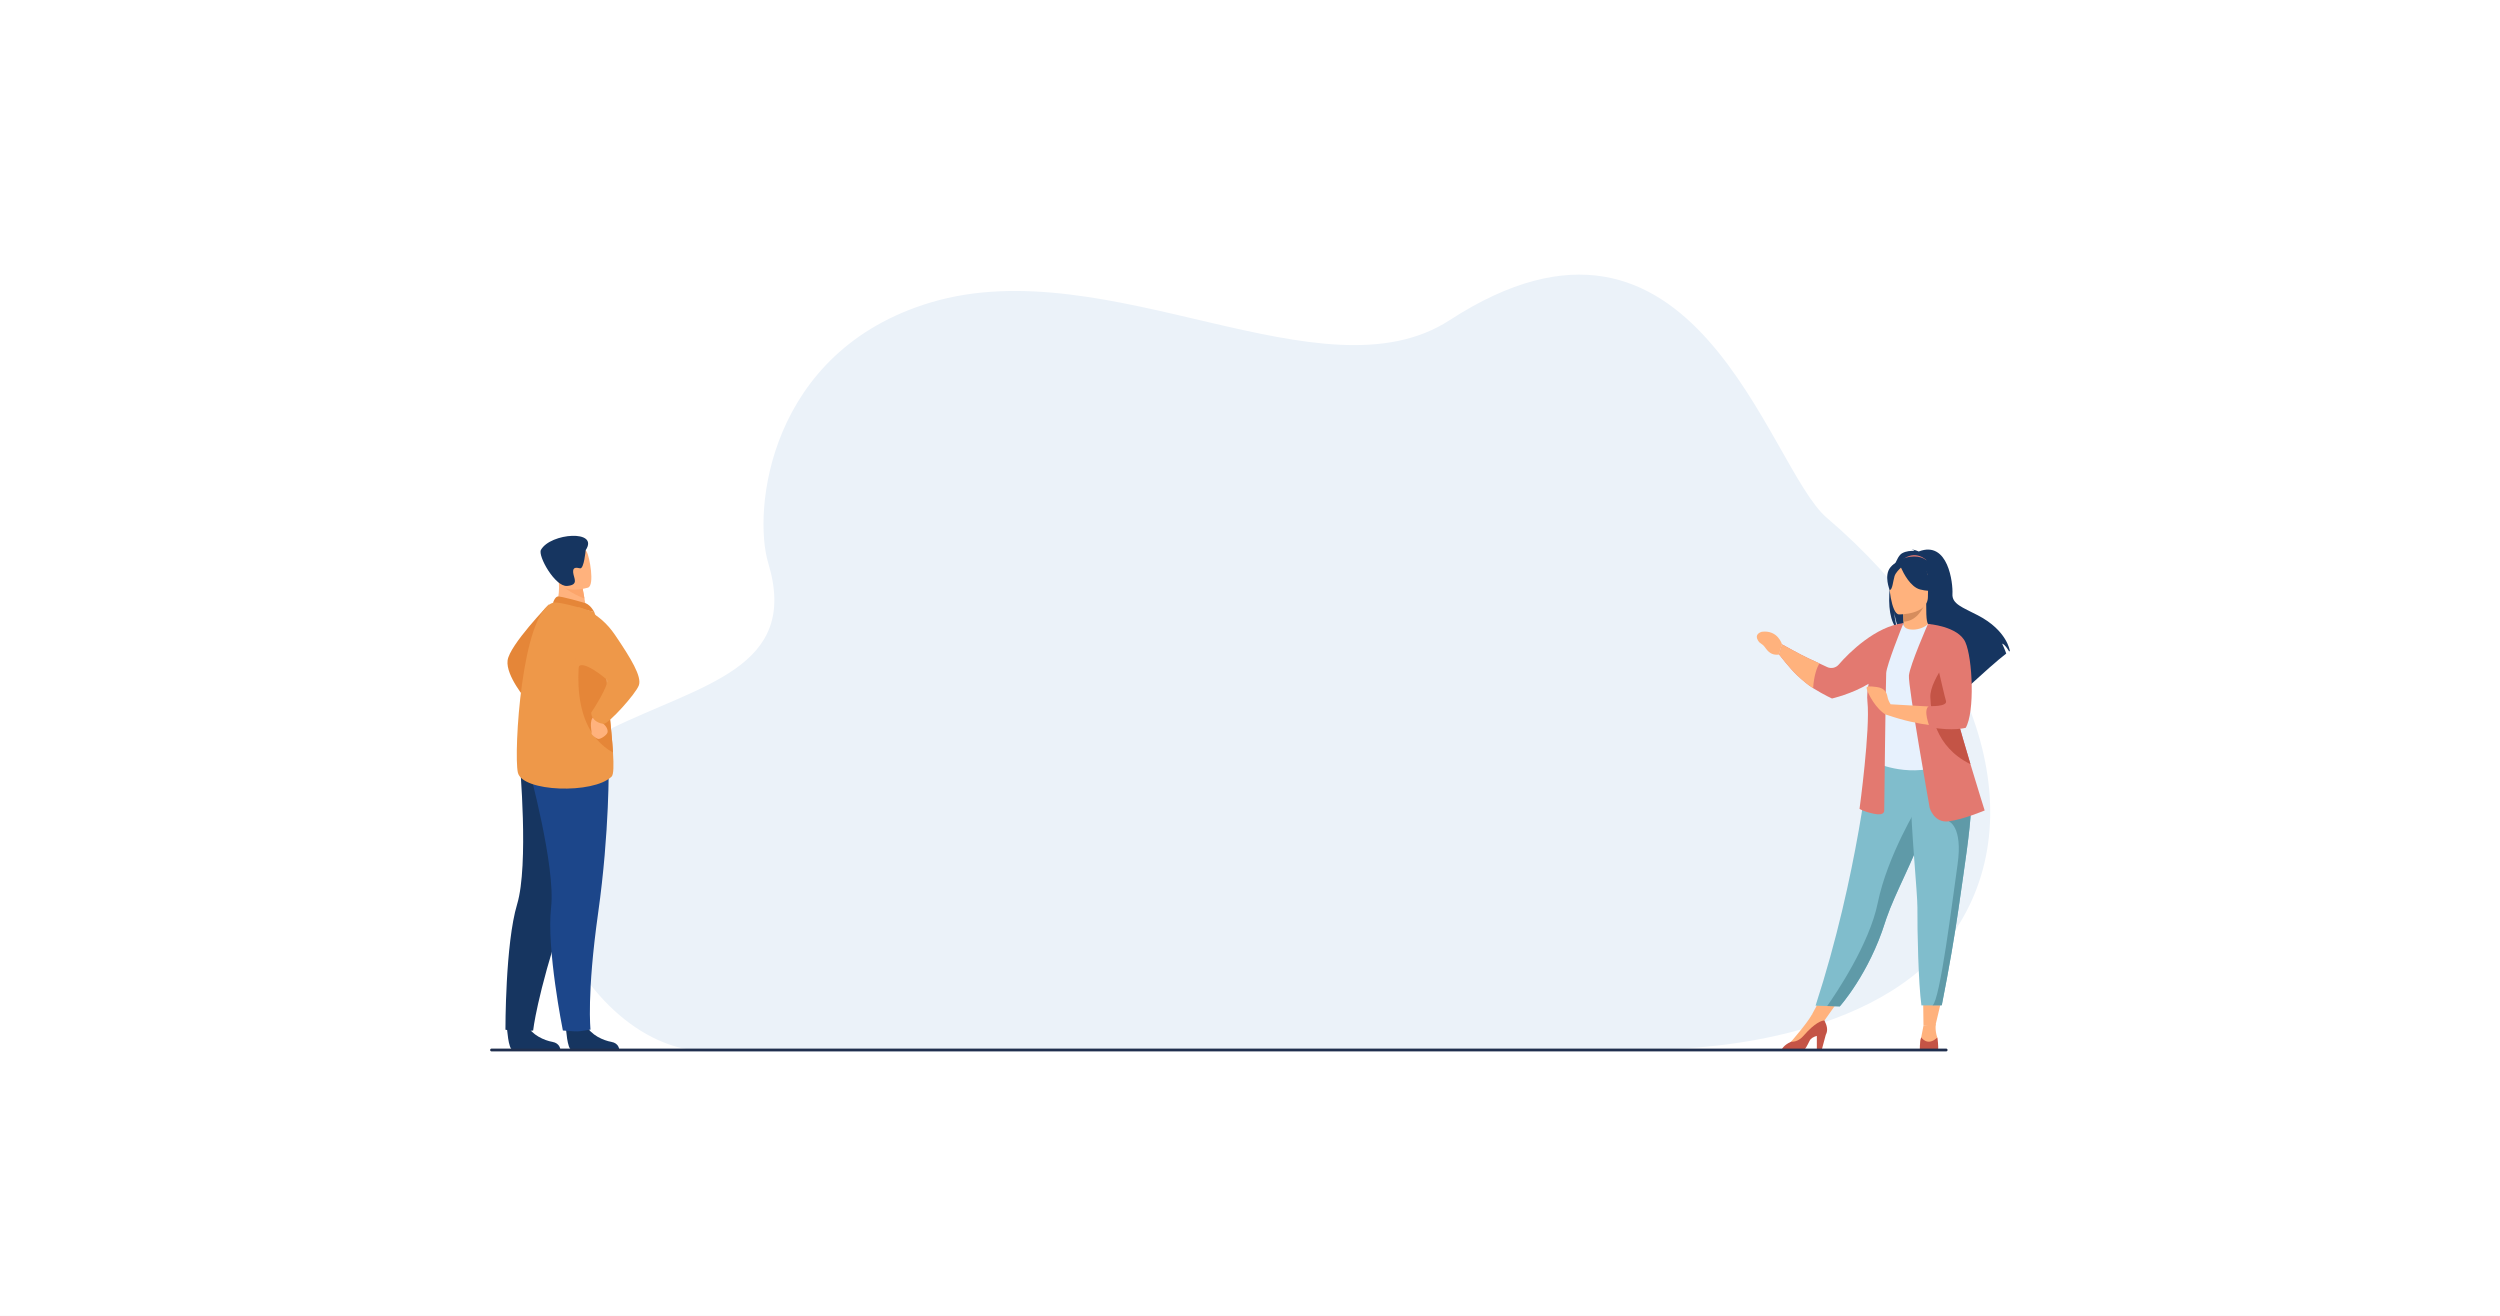
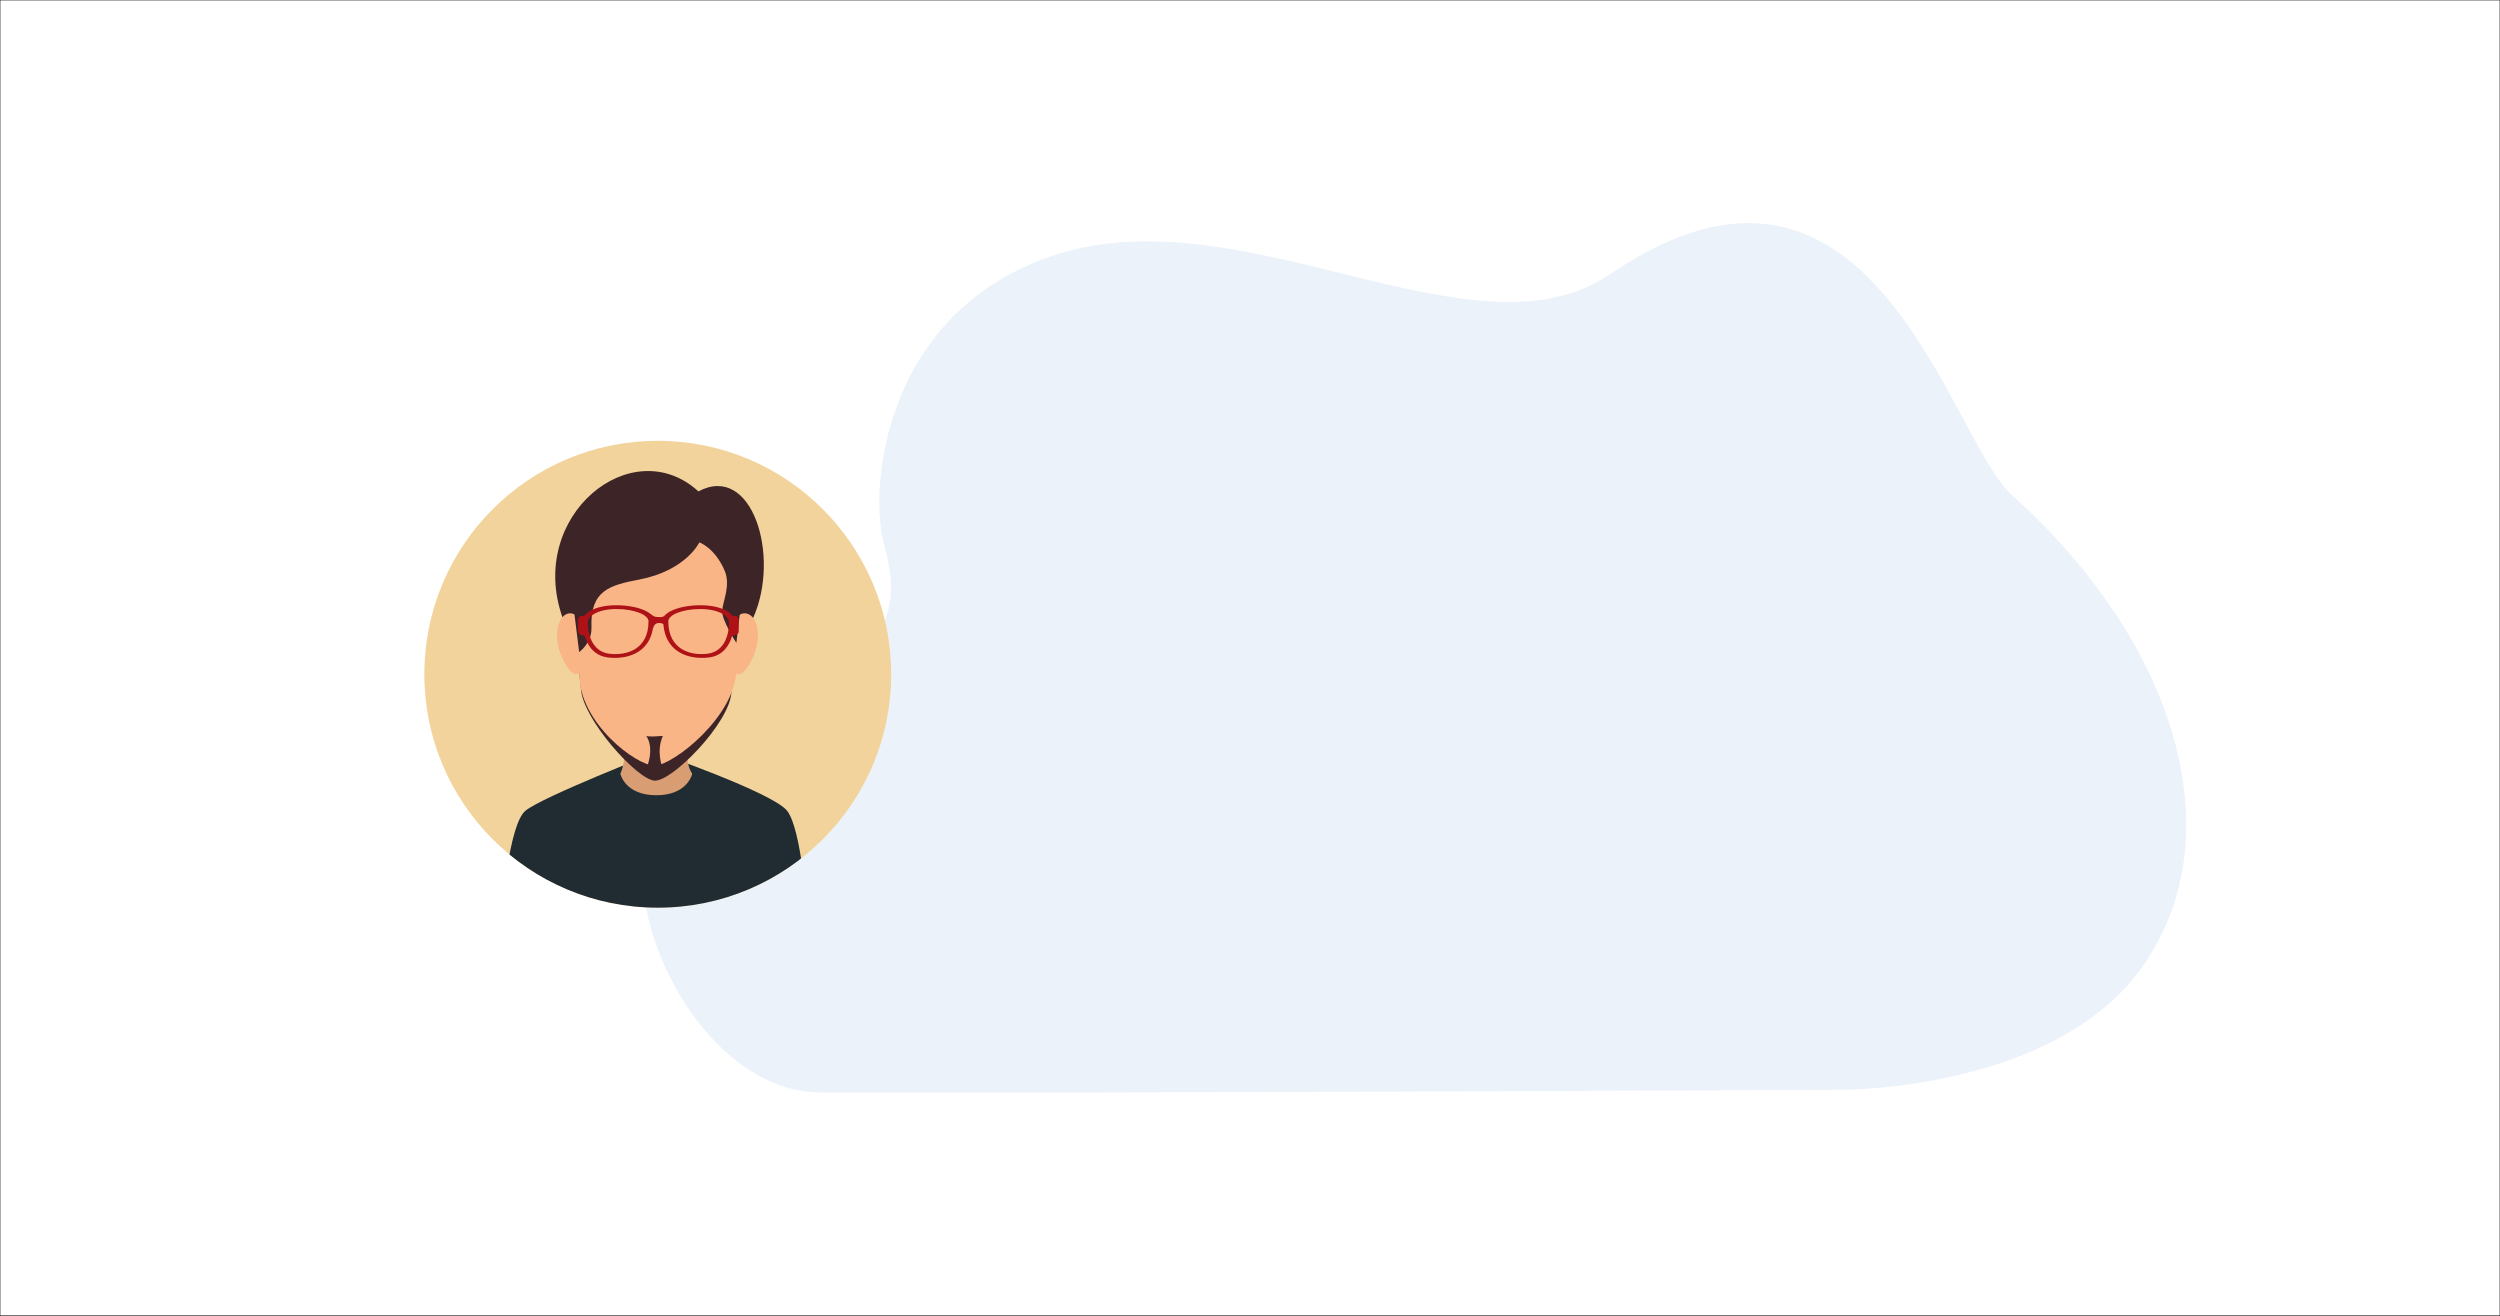
- <svg xmlns="http://www.w3.org/2000/svg" version="1.1" id="fullBg" x="0px" y="0px" width="3800px" height="2000px" viewBox="0 0 3800 2000" enable-background="new 0 0 3800 2000" xml:space="preserve">
-   <rect y="-0.001" fill="#FFFFFF" width="3800" height="2000.001" />
+ <svg xmlns="http://www.w3.org/2000/svg" xmlns:xlink="http://www.w3.org/1999/xlink" version="1.1" id="Layer_1" x="0px" y="0px" width="3800px" height="2000px" viewBox="0 0 3800 2000" enable-background="new 0 0 3800 2000" xml:space="preserve">
+   <rect fill="#FFFFFF" stroke="#000000" stroke-miterlimit="10" width="3800" height="2000" />
  <g>
-     <path fill="#EBF2F9" d="M2776.68,786.987c-90.493-77.192-199.592-542.72-573.319-300.259   c-193.09,125.268-518.68-107.543-788.172-27.13c-247.496,73.85-271.353,317.159-247.406,396.442   c48.373,160.15-102.16,183.982-241.806,252.792c-219.048,107.934-57.972,487.253,148.966,489.067   c206.937,1.813,1460.6-3.611,1460.6-3.611s300.619,0.76,425.631-165.158C3095.699,1250.585,3010.422,986.373,2776.68,786.987z" />
+     <path fill="#EBF2F9" d="M3058.334,752.765c-96.407-86.411-212.634-607.53-610.784-336.114   c-205.707,140.228-552.572-120.384-839.674-30.369c-263.668,82.668-289.084,355.033-263.573,443.784   c51.534,179.274-108.836,205.952-257.606,282.979c-233.362,120.822-61.76,545.439,158.699,547.471   c220.459,2.029,1556.043-4.043,1556.043-4.043s320.264,0.852,453.443-184.881C3398.2,1271.725,3307.351,975.961,3058.334,752.765z" />
    <g>
-       <path fill="#E58638" d="M834.505,918.505c0,0-60.097,62.04-62.98,85.433c-2.885,23.396,28.593,59.99,28.593,59.99L834.505,918.505    z" />
-       <path fill="#163560" d="M860.199,1562.092c0,0,2.045,32.981,8.426,33.454c0.849,0.063,32.363,0.063,32.363,0.063l40.229-0.233    c0,0-0.263-9.693-12.021-11.743c-11.759-2.049-31.442-10.313-38.565-25.854C883.135,1541.426,860.199,1562.092,860.199,1562.092z" />
-       <path fill="#163560" d="M770.595,1562.092c0,0,2.044,32.981,8.426,33.454c0.849,0.063,32.362,0.063,32.362,0.063l40.353-0.145    c0,0-0.386-9.783-12.145-11.833c-11.76-2.049-31.441-10.313-38.566-25.854C793.53,1541.426,770.595,1562.092,770.595,1562.092z" />
-       <path fill="#163560" d="M904.753,1208.414c0,0-10.521,67.293-49.771,186.75c-39.252,119.457-44.6,171.186-44.6,171.186    s-10.617,1.539-21.831,1.539c-7.095,0-20.274-2.72-20.274-2.72s-0.359-130.552,17.729-190.622    c18.089-60.07,3.905-216.561,3.905-216.561L904.753,1208.414z" />
-       <path fill="#1C468A" d="M925.243,1161.673c0,0,1.49,101.407-16.055,225.917s-11.599,177.363-11.599,177.363    s-14.444,2.587-19.519,2.756c-5.433,0.18-22.504-1.359-22.504-1.359s-25.112-124.557-17.912-186.877    c7.199-62.318-34.389-213.848-34.389-213.848L925.243,1161.673z" />
-       <path fill="#FFB27D" d="M843.896,924.367l19.818,14.679l28.645-6.03c-0.396-2.611-2.287-13.438-4.01-23.243    c-0.104-0.578-0.207-1.156-0.306-1.723c-1.476-8.344-2.749-15.512-2.749-15.512l-26.753-13.334l-9.976-4.973    c0.027,0.177,0.773,9.262,0.879,10.587C851.315,908.368,843.896,924.367,843.896,924.367z" />
-       <path fill="#E58638" d="M890.354,916.96c-0.627-0.265-38.966-11.577-43.131-10.202c-4.164,1.375-6.63,9.435-6.63,9.435    l62.706,14.176C903.3,930.367,898.366,920.333,890.354,916.96z" />
-       <path fill="#EE9849" d="M787.12,1174.192c6.498,29.645,114.648,33.159,142.525,6.251c3.17-3.067,3.328-17.338,2.131-36.579    c-2.34-37.593-9.852-94.141-10.144-123.03c-0.143-13.952-2.06-28.223-4.614-41.18c-5.432-27.617-13.717-49.289-13.717-49.289    s-52.824-17.078-62.708-14.173C792.976,930.183,780.622,1144.547,787.12,1174.192z" />
-       <path fill="#E58638" d="M931.776,1143.864c-2.34-37.593-9.852-94.141-10.144-123.03c-0.143-13.952-2.06-28.223-4.614-41.18    l-31.775-5.608C885.243,974.046,854.175,1100.944,931.776,1143.864z" />
-       <path fill="#FFB27D" d="M914.569,1091.467c0,0-2.168,5.178,2.383,8.652c4.549,3.477,7.499,9.109,6.457,13.225    s-11.021,10.829-14.479,9.747c-3.459-1.083-10.499-6.504-9.74-8.675c0.758-2.17-4.734-19.052,3.696-25.55    C911.321,1082.368,914.569,1091.467,914.569,1091.467z" />
-       <path fill="#EE9849" d="M879.037,922.759c0,0,30.991,5.8,55.685,42.189c24.693,36.391,40.938,63.444,36.391,76.561    c-4.549,13.116-46.012,58.604-53.161,58.604c-7.148,0-18.685-5.197-19.333-16.896c0,0,29.191-43.752,23.441-50.306    c-2.457-2.8-37.898-31.572-42.959-18.575C870.728,1035.839,879.037,922.759,879.037,922.759z" />
-       <path fill="#FCA56B" d="M851.453,885.234c5.875,11.241,27.766,20.964,36.897,24.538c-0.104-0.579-0.209-1.157-0.307-1.724    c-1.475-8.344-2.749-15.512-2.749-15.512l-26.753-13.334C852.628,879.113,849.029,880.607,851.453,885.234z" />
-       <path fill="#FFB27D" d="M893.916,893.146c0,0-39.604,12.354-46.917-12.427c-7.314-24.78-17.352-39.877,7.625-48.813    c24.977-8.937,32.703-0.937,37.156,6.742C896.231,846.328,904.029,889.295,893.916,893.146z" />
-       <path fill="#163560" d="M890.224,836.263c0,0-2.525,28.837-8.49,27.586c-5.963-1.252-11.371-2.181-10.498,6.513    c0.873,8.692,9.144,18.73-9.236,20.269c-18.379,1.538-44.801-45.861-39.751-54.836C836.815,809.9,911.28,804.674,890.224,836.263z    " />
-     </g>
-     <g>
-       <polygon fill="#FFB27D" points="2953.813,1508.314 2941.756,1559.096 2923.695,1558.994 2923.033,1508.314   " />
-       <polygon fill="#FFB27D" points="2801.899,1510.48 2767.596,1559.096 2754.226,1541.928 2774.873,1503.796   " />
-       <path fill="#163560" d="M2891.09,841.021c6.234-3.545,13.707-3.932,18.933-3.621c-1.347-1.391-3.992-1.896-3.992-1.896    c3.24-0.48,10.475,2.732,10.475,2.732c45.076-17.369,52.16,49.003,51.215,64.423c-0.94,15.418,15.146,20.454,38.599,32.603    c44.748,23.183,48.678,54.223,48.678,54.223c-0.348,0.205-0.713,0.438-1.101,0.706c-2.221-3.762-6.789-10.824-10.643-11.891    c0.145,0.343,4.553,9.725,6.197,15.102c-13.199,10.042-37.896,32.292-55.105,48.066c0.076-3.082-0.047-7.461-1.174-9.771    l-2.125,12.804c-9.211,8.467-15.561,14.423-15.561,14.423c1.137-12.46-56.357-78.218-86.354-97.912    c-7.303-10.75-9.896-29.74-10.092-31.233c1.26,15.057,3.836,23.503,6.139,28.259    C2859.777,934.658,2874.565,850.411,2891.09,841.021z" />
-       <path fill="#FFB27D" d="M2890.906,961.992c-0.15,0.066,14.481,7.665,25.489,4.654c10.354-2.822,17.119-16.248,16.976-16.277    c-4.383-0.87-5.646-6.896-5.555-32.787l-1.982,0.391l-33.327,6.601c0,0,0.758,10.487,0.78,20.369    C2893.31,953.238,2892.807,961.105,2890.906,961.992z" />
-       <path fill="#E37970" d="M2928.596,851.89c0,0-16.44-17.503-37.082-0.896C2891.514,850.994,2903.527,848.916,2928.596,851.89z" />
-       <path fill="#D68D5D" d="M2892.506,924.572c0,0,0.759,10.488,0.781,20.369c18.647-0.525,28.508-17.539,32.547-26.97    L2892.506,924.572z" />
-       <path fill="#163560" d="M2929.277,914.344c0,0,9.772-15.441,12.116-28.646c1.677-9.428-3.125-44.372-38.239-39.339    c0,0-10.199,1.005-19.787,7.479c-7.625,5.149-18.627,16.268-6.324,46.76l3.195,10.302L2929.277,914.344z" />
-       <path fill="#80BDCC" d="M2759.668,1528.602l17.666,0.541l19.123,0.587c0,0,44.17-49.18,68.947-128.014    c0.577-1.832,1.186-3.687,1.832-5.563c13.559-39.537,41.668-89.166,56.481-134.087c2.357-7.155,4.476-13.891,6.375-20.266    c0.607-2.041,1.201-4.047,1.764-6.021c10.916-37.932,14.078-62.835,16.992-89.444l-106.969,0.856    C2841.881,1147.192,2824.613,1328.887,2759.668,1528.602z" />
-       <path fill="#E7F1FD" d="M2856.854,1085.729c0.271,50.9-7.467,72.738-7.467,72.738s45.799,23.271,100.232,6.143    c0.643-0.202,45.072-10.344,45.072-10.344c-0.912-2.06-9.013-36.362-9.9-38.254c-11.492-24.68-20.219-35.501-21.582-43.088    c-2.529-14.165-2.584-28.822-1.324-42.646c3.322-36.595,13.199-66.972,13.199-66.972c-14.83-3.375-29.105-9.146-44.541-14.937    c-3.551,4.422-14.021,8.891-23.438,8.68c-10.843-0.239-14.229-4.823-13.83-9.989c-11.556,6.43-20.74,12.545-20.74,12.545    c-9.82,17.058-29.738,33.623-31.18,59.79C2841.002,1025.83,2856.848,1084.302,2856.854,1085.729z" />
-       <path fill="#5F9AA8" d="M2948.851,1091.401c4.676,6.618,13.641,46.842,35.942,51.897c-11.491-28.668-20.219-41.236-21.582-50.052    c-2.528-16.454-2.584-33.479-1.323-49.536c-7.466-13.086-13.037-22.058-13.037-22.058c-0.588-2.116-11.865-36.99-15.48-5.818    C2929.764,1047.017,2943.627,1083.999,2948.851,1091.401z" />
-       <path fill="#FFB27D" d="M2886.277,933.928c0,0,44.125,0.729,44.155-26.758c0.029-27.486,5.746-45.904-22.426-47.531    s-33.658,8.855-35.897,18.027C2869.867,886.838,2874.799,933.03,2886.277,933.928z" />
-       <path fill="#163560" d="M2873.42,862.384c6.812-8.254,11.959-6.459,14.851-3.979c9.537-14.249,39.674,6.356,39.674,6.356    c2.953,19.723,17.174,31.021,17.174,31.021s-8.043,4.968-26.584,0.2c-14.592-3.753-25.182-24.521-29.031-33.199    c-2.623,2.332-8.16,7.723-9.82,13.001c-2.198,6.999-3.188,21.408-7.387,20.918C2872.295,896.7,2863.19,874.782,2873.42,862.384z" />
-       <path fill="#FFB27D" d="M2942.361,1556.258c0,0-1.455,10.059,2.299,20.818c0,0,2.957,13.469-10.307,13.719    c-13.265,0.25-16.519-1.002-15.019-9.26c1.502-8.259,4.359-22.541,4.359-22.541L2942.361,1556.258z" />
-       <path fill="#C45446" d="M2918.086,1597.403c0,0,0.014,0.008,0.043,0.029h27.443c0.028-0.021,0.045-0.029,0.045-0.029    c1.5-7.044-0.953-20.313-0.953-20.313c-15.021,14.36-24.422-0.359-24.422-0.359    C2917.803,1582.871,2918.086,1597.403,2918.086,1597.403z" />
-       <path fill="#FFB27D" d="M2722.26,1583.512c0,0,24.457-27.771,31.966-41.584l18.184,9.316l-40.646,38.174l-9.512-1.251    L2722.26,1583.512z" />
-       <path fill="#C45446" d="M2707.262,1597.355h33.931c2.985-2.69,5.836-8.115,9.327-15.229c1.998-4.075,6.479-6.319,11.074-7.554    v22.784h7.021l6.502-24.228c4.327-8.116,1.075-15.562-1.968-21.975c-3.543-0.007-13.819,2.553-31.885,23.309    c-5.938,6.818-12.488,9.249-19.004,9.048c-0.086,0.058-0.18,0.107-0.267,0.145    C2711.705,1588.374,2708.351,1594.174,2707.262,1597.355z" />
-       <path fill="#E37970" d="M2708.906,979.545c0,0,28.967,16.196,39.313,20.864c3.681,1.659,10.347,4.762,17.156,7.942    c4.111,1.92,8.272,3.875,11.875,5.569c6.082,2.857,13.318,1.291,17.688-3.815c15.685-18.313,56.273-58.007,98.193-62.981    l0.146-0.063c0,0-0.009,0.018-0.021,0.048c0.019-0.002,0.035-0.005,0.053-0.007l-0.231,0.45    c-2.354,5.859-25.336,63.274-26.047,75.385c-0.752,12.764-3.004,208.724-3.004,208.724s1.502,9.01-15.769,5.255    c-17.268-3.754-21.771-7.508-21.771-7.508s16.516-120.879,12.012-162.925c-0.883-8.25-0.086-17.522,1.76-27.098    c-25.528,15.463-55.629,22.342-55.629,22.342s-11.227-4.898-28.672-15.707c-7.322-4.545-15.813-11.789-24.176-19.451    c-10.101-9.261-27.48-31.627-27.48-31.627L2708.906,979.545z" />
-       <path fill="#5F9AA8" d="M2777.334,1529.143l19.123,0.586c0,0,44.17-49.179,68.947-128.013c0.577-1.832,1.186-3.687,1.832-5.563    c13.559-39.537,41.668-89.166,56.481-134.087c2.357-7.155,4.476-13.891,6.375-20.266c0.607-2.041,1.201-4.047,1.764-6.021    l-15.752-11.954c0,0-47.293,76.584-61.934,148.652C2841.453,1435.082,2790.521,1510.409,2777.334,1529.143z" />
-       <path fill="#80BDCC" d="M2914.461,1379.191c-0.271,35.047,1.502,115.623,6.065,148.981h16.939c9.361,0,14.033-0.135,14.033-0.135    c11.449-58,19.596-105.992,25.527-147.347c4.862-33.937,9.188-63.03,12.516-88.077c3.348-25.204,5.676-46.311,6.51-64.142    c0.127-2.809,0.226-5.541,0.277-8.19c0.051-2.666,0.066-5.256,0.045-7.771l-92.426-9.01    C2905.113,1264.911,2914.611,1358.822,2914.461,1379.191z" />
-       <path fill="#5F9AA8" d="M2937.467,1528.174c9.361,0,14.033-0.135,14.033-0.135c11.449-58,19.596-105.992,25.527-147.348    c4.862-33.936,9.188-63.029,12.516-88.076c3.349-25.204,5.677-46.311,6.511-64.142l-33.914,19.948c0,0,21.645,7.636,13.385,65.448    C2967.267,1371.683,2948.961,1519.99,2937.467,1528.174z" />
-       <path fill="#E37970" d="M2933.103,1227.905c0,0,6.51,23.521,29.032,20.52c22.525-3.004,54.556-16.519,54.556-16.519    s-9.625-30.414-21.595-70.373c-14.489-48.374-32.428-110.736-40.881-150.07c-2.373-11.021-3.994-20.227-4.596-26.819    l-19.074-36.271c0,0-27.476,62.551-28.978,78.317S2933.103,1227.905,2933.103,1227.905z" />
-       <path fill="#FFB27D" d="M2852.658,1044.289c10.842,1.424,14.998,7.186,16.336,14.958c0.723,4.192,2.883,8.337,4.721,11.267    c10.799,0.578,36.517,1.979,58.121,3.348l1.781,28.339c-17.748-2.209-39.56-6.713-64.66-15.306c-1.928-0.33-4.34-1.526-7.358-4    c-15.556-12.739-24.386-34.072-24.41-37.129C2837.158,1042.71,2841.818,1042.864,2852.658,1044.289z" />
-       <path fill="#C45446" d="M2934.101,1059.725c1.008,25.527,7.014,75.08,60.567,101.606c0.144,0.067,0.285,0.143,0.429,0.202    c-14.49-48.374-32.429-110.736-40.882-150.07C2944.379,1026.163,2933.553,1045.67,2934.101,1059.725z" />
-       <path fill="#E37970" d="M2930.545,948.371c0,0,45.812,3.248,56.822,27.775c11.012,24.524,14.516,106.112,0.5,130.14    c0,0-19.295,5.495-53.423-0.887c-0.418-0.078-0.838-0.157-1.262-0.239c0,0-10.887-26.654-1.125-31.91    c0,0,28.779,1.502,25.777-8.008C2954.832,1055.73,2930.545,948.371,2930.545,948.371z" />
      <g>
-         <path fill="#FFB27D" d="M2677.853,960.295c24.645-3.167,30.866,19.251,30.866,19.251l-4.604,15.397     c-7.597,1.049-14.244-0.932-20.369-9.695c-6.125-8.766-7.813-5.4-11.707-11.923     C2666.756,964.479,2675.022,961.181,2677.853,960.295z" />
-         <path fill="#FFB27D" d="M2748.219,1000.409c3.681,1.659,10.347,4.762,17.156,7.942c-3.646,6.473-8.203,18.23-9.416,37.668     c-7.322-4.546-16.803-12.11-24.896-20.056c-12.986-12.745-26.761-31.024-26.761-31.024l4.604-15.396     C2708.906,979.545,2737.873,995.741,2748.219,1000.409z" />
+         <g>
+           <path id="SVGID_1_" fill="#F3D39C" d="M1354.588,1024.854c0,195.947-158.848,354.789-354.798,354.789      s-354.801-158.842-354.801-354.789c0-195.959,158.851-354.813,354.801-354.813      C1195.741,670.04,1354.588,828.894,1354.588,1024.854z" />
+         </g>
+         <g>
+           <defs>
+             <path id="SVGID_2_" d="M1354.588,1024.854c0,195.947-158.848,354.789-354.798,354.789s-354.801-158.842-354.801-354.789       c0-195.959,158.851-354.813,354.801-354.813C1195.741,670.04,1354.588,828.894,1354.588,1024.854z" />
+           </defs>
+           <clipPath id="SVGID_3_">
+             <use xlink:href="#SVGID_2_" overflow="visible" />
+           </clipPath>
+           <g clip-path="url(#SVGID_3_)">
+             <path fill="#202C31" d="M1196.306,1232.268c-22.291-27.79-198.787-88.818-198.787-88.818s-172.764,67.494-198.779,88.818       c-26.008,21.338-35.753,156.133-35.753,156.133h463.97C1226.957,1388.399,1218.599,1260.069,1196.306,1232.268z" />
+             <path fill="#D89D72" d="M1052.238,1176.028c0,0-6.769,32.752-54.666,32.752c-47.901,0-54.646-32.752-54.646-32.752       s13.317-26.487,0-57.576c-13.323-31.09,125.604-37.39,109.313,0C1035.938,1155.841,1052.238,1176.028,1052.238,1176.028z" />
+             <path fill="#3D2527" d="M1111.683,1053.226c3.479-46.646,33.074-113.881,33.074-113.881       c42.098-94.134-1.582-236.069-83.18-192.446c-101.01-92.25-260.805,36.77-206.749,191.168c0,0,25.639,62.515,28.12,108.659       c2.486,46.141,85.387,138.399,112.027,139.873C1021.596,1188.097,1108.211,1099.86,1111.683,1053.226z" />
+             <path fill="#FAB587" d="M1152.035,966.298c0,24.66-17.511,58.556-29.286,58.556c-11.782,0-21.34-20.012-21.34-44.673       c0-24.659,12.064-37.389,21.34-44.653C1134.166,926.599,1152.035,935.526,1152.035,966.298z" />
+             <path fill="#FAB587" d="M846.555,966.298c0,24.66,17.493,58.556,29.275,58.556c11.794,0,21.346-20.012,21.346-44.673       c0-24.659-12.063-37.389-21.346-44.653C864.416,926.599,846.555,935.526,846.555,966.298z" />
+             <path fill="#FAB587" d="M999.79,770.757c-82.859,0-119.48,58.066-119.48,144.658c0,44.118,0,78.596,0,108.442       c0,75.419,87.131,139.921,114.666,139.921c27.517,0,124.303-75.42,124.303-146.863c0-28.248,0-60.752,0-101.5       C1119.278,828.823,1082.649,770.757,999.79,770.757z" />
+             <path fill="#3D2527" d="M1119.278,977.217l7.444-63.187c0-86.599-44.073-151.116-126.933-151.116       s-127.92,73.811-127.92,160.415l8.438,67.771c0,0,19.596-13.301,18.728-37.707c-1.986-55.592,27.124-63.794,72.45-72.456       c71.447-13.636,91.526-56.504,91.526-56.504s23.438,7.943,38.396,42.869c9.685,22.563-2.974,47.135-3.722,61.267       C1096.944,942.716,1119.278,977.217,1119.278,977.217z" />
+             <path fill="#3D2527" d="M1007.542,1118.575c-7.286,0.482-20.677,1.721-25.146,0c13.399,20.577,0,49.733,0,49.733h25.146       C1007.542,1168.311,996.584,1143.431,1007.542,1118.575z" />
+           </g>
+         </g>
+       </g>
+       <g>
+         <path fill="#AE1116" d="M936.676,919.97c-31.373,0-50.98,11.659-50.98,24.035c0,19.664,7.172,51.587,38.319,55.354     c30.138,3.642,69.472-7.285,69.472-57.534C993.486,930.17,968.053,919.97,936.676,919.97z M926.251,993.688     c-26.661-3.22-32.797-30.549-32.797-47.38c0-10.599,16.785-20.579,43.648-20.579c26.852,0,48.633,8.729,48.633,18.699     C985.737,987.462,952.07,996.809,926.251,993.688z" />
+         <path fill="#AE1116" d="M1013.142,954.567c0,0-1.451-7.654-11.819-7.654c-7.091,0-8.896,8.393-8.896,8.393l-3.754-22.123     c0,0,5.179,4.453,8.638,4.453c1.73,0,5.938,0.863,9.484,0c3.521-0.866,6.348-4.453,6.348-4.453V954.567z" />
+         <path fill="#AE1116" d="M890.065,966.581c0,0-11.291-0.807-11.291-6.593s0-8.329,0-17.435c0-9.104,11.291-6.204,11.291-6.204     V966.581z" />
+         <path fill="#AE1116" d="M1008.097,941.825c0,50.249,39.329,61.176,69.473,57.534c31.146-3.769,38.319-35.69,38.319-55.354     c0-12.376-19.604-24.035-50.993-24.035C1033.531,919.97,1008.097,930.17,1008.097,941.825z M1015.858,944.429     c0-9.97,21.765-18.698,48.623-18.698c26.869,0,43.641,9.979,43.641,20.578c0,16.831-6.128,44.16-32.803,47.381     C1049.537,996.809,1015.858,987.462,1015.858,944.429z" />
+         <path fill="#AE1116" d="M1111.519,966.581c0,0,11.285-0.807,11.285-6.593s0-8.329,0-17.435c0-9.104-11.285-6.204-11.285-6.204     V966.581z" />
      </g>
    </g>
-     <path fill="#202F4E" d="M2958.149,1598.152H747.163c-1.186,0-2.157-0.972-2.157-2.156l0,0c0-1.188,0.972-2.158,2.157-2.158   h2210.986c1.187,0,2.156,0.971,2.156,2.158l0,0C2960.307,1597.182,2959.336,1598.152,2958.149,1598.152z" />
  </g>
</svg>
